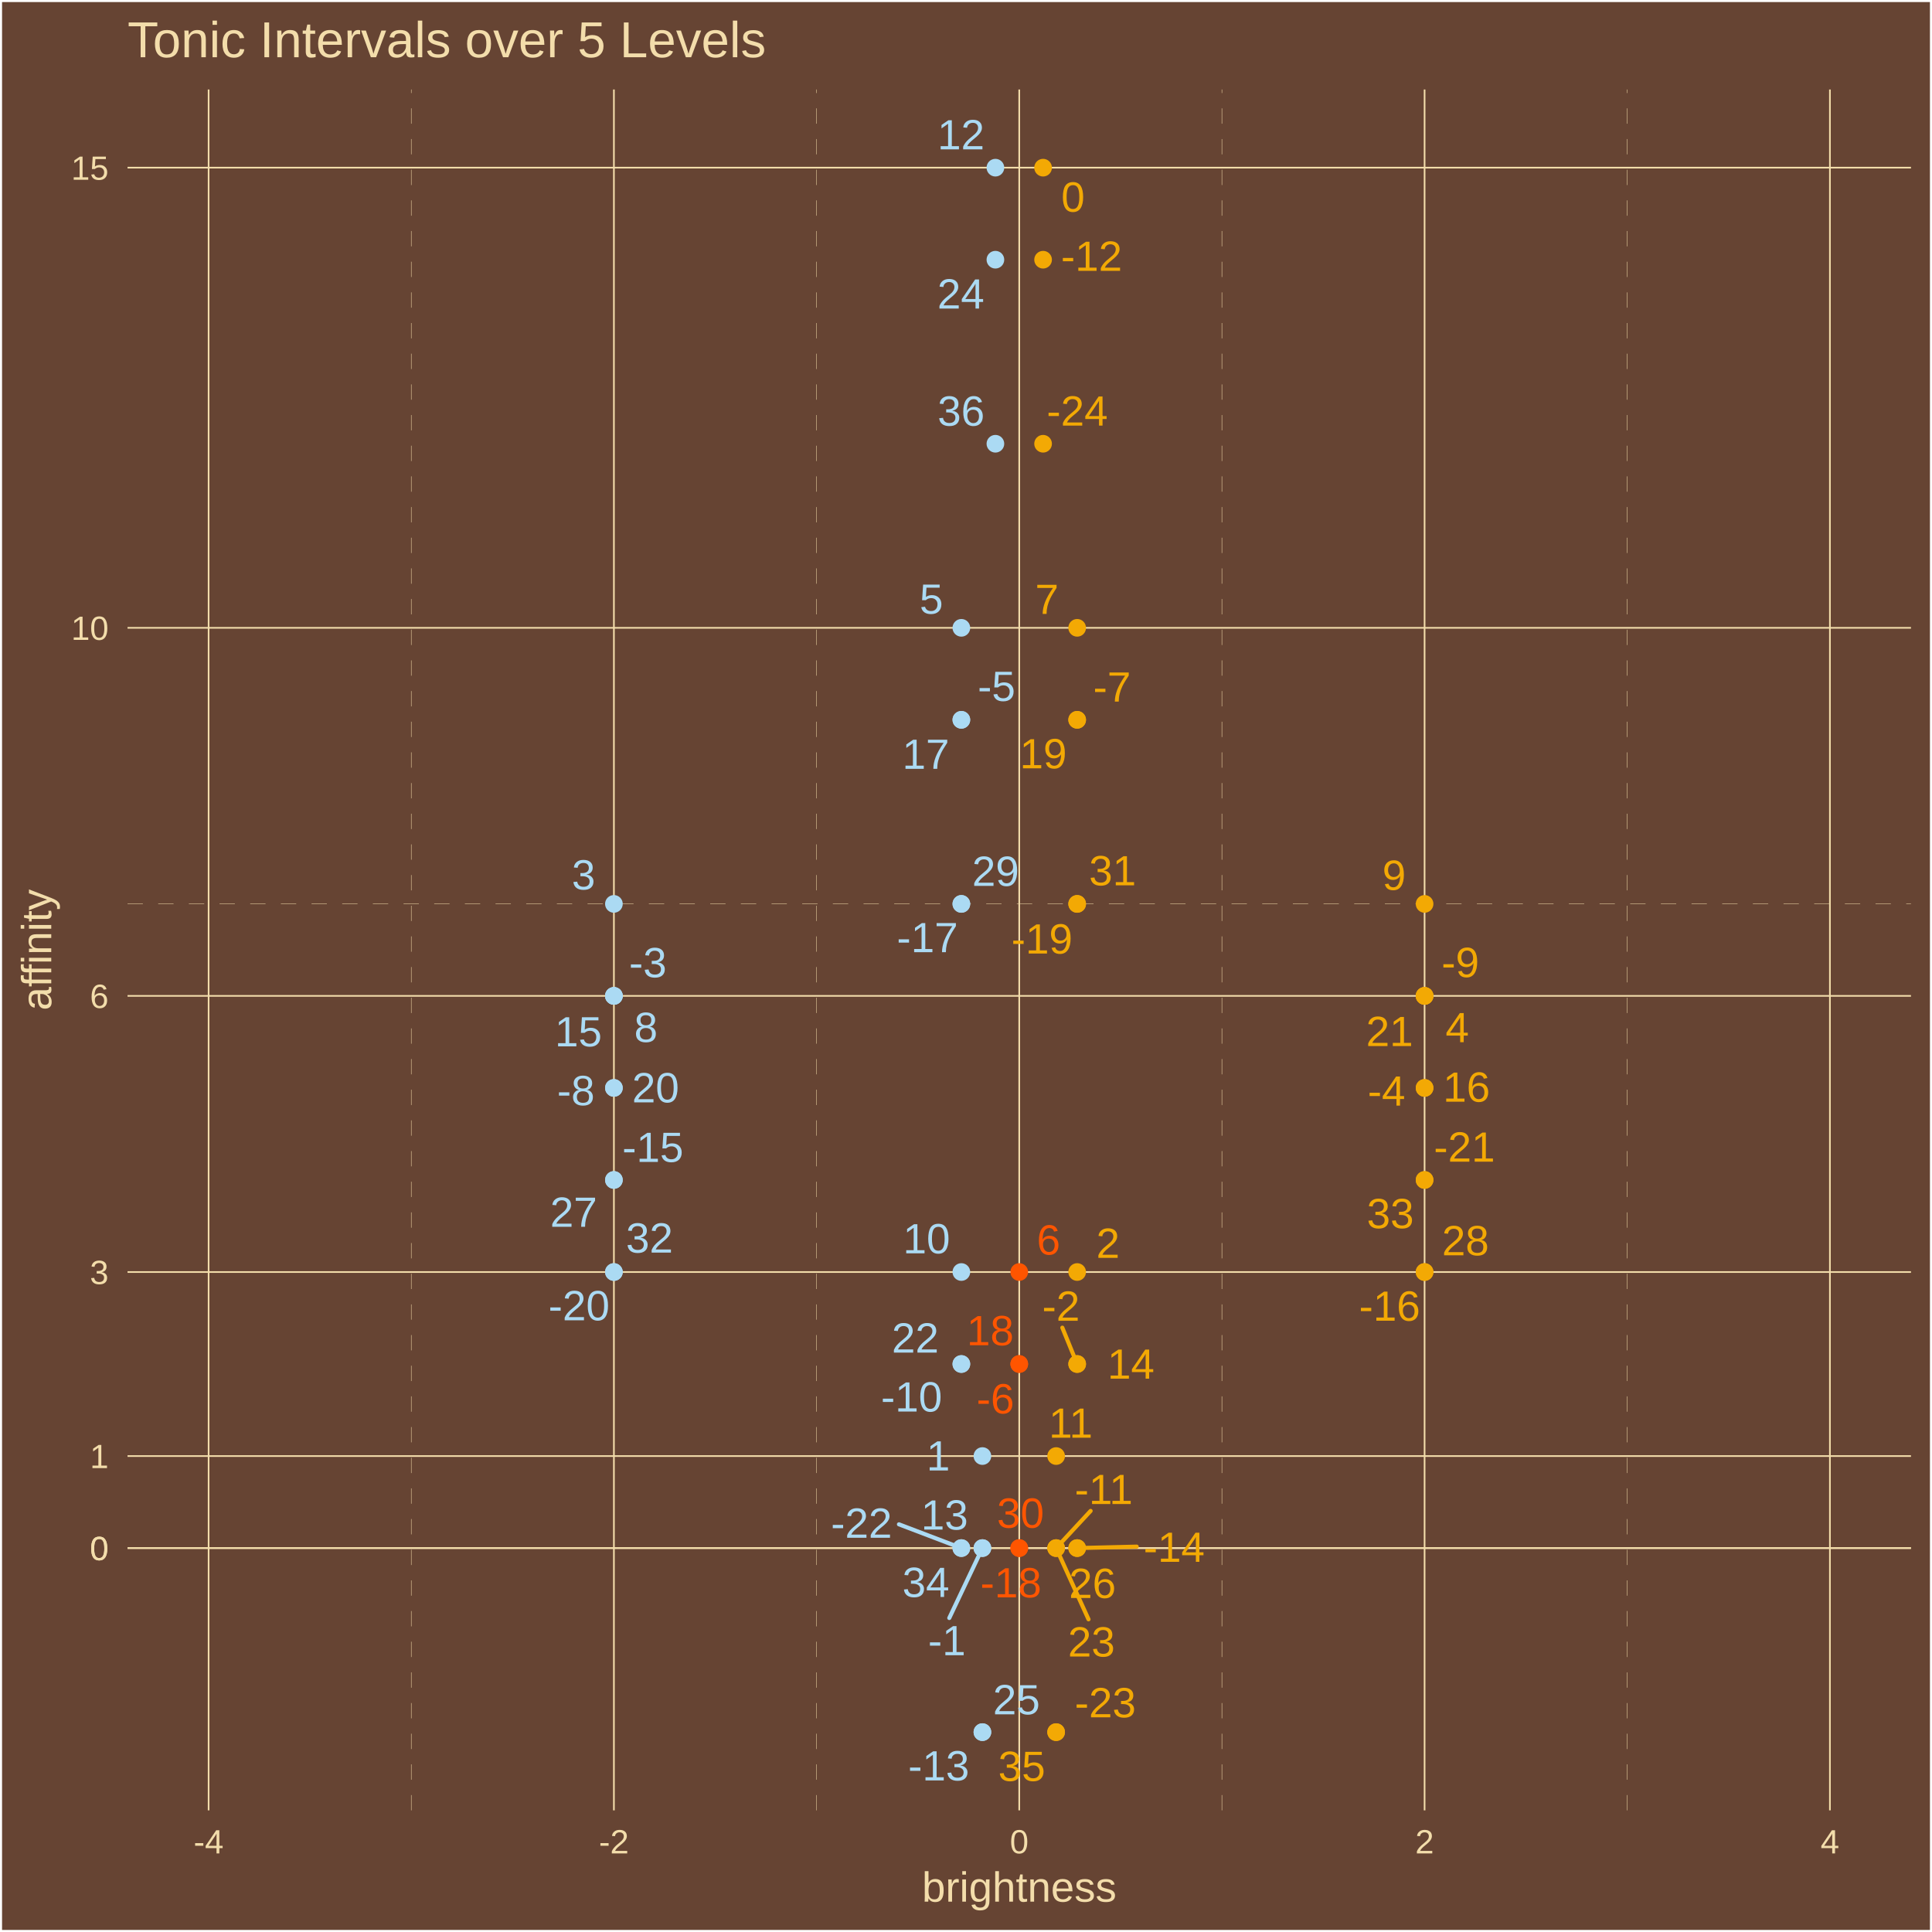
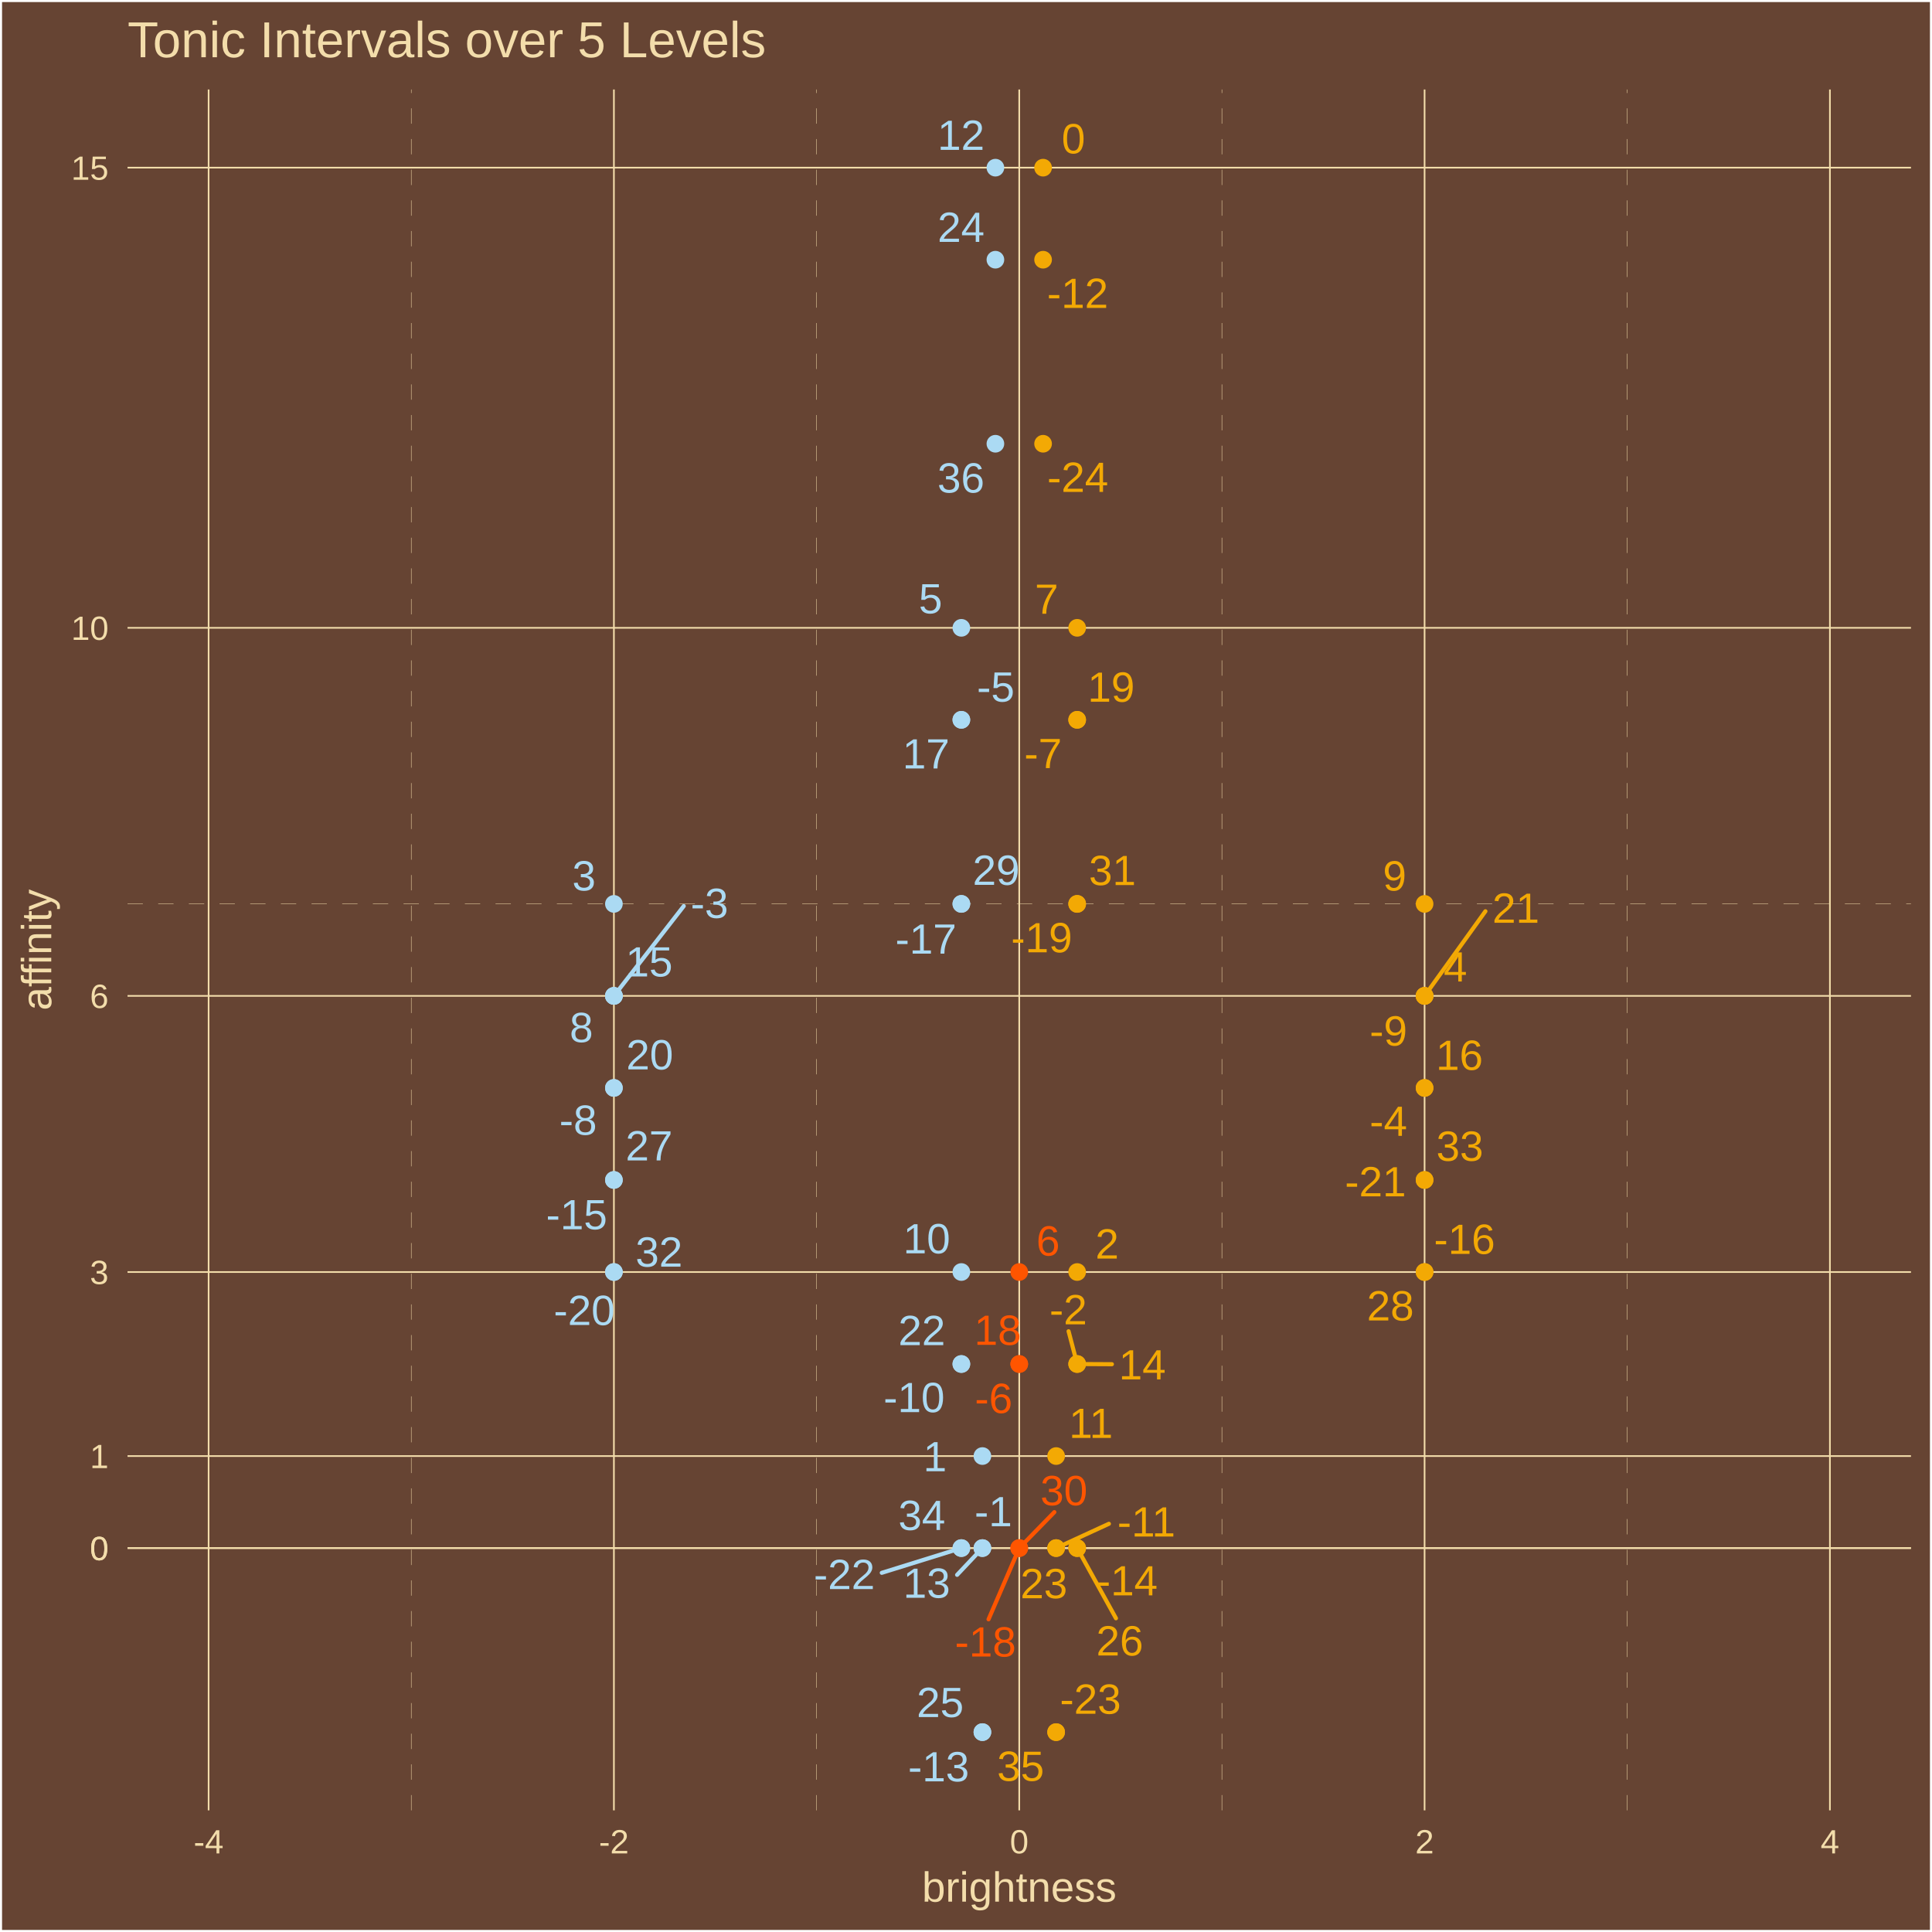
<svg xmlns="http://www.w3.org/2000/svg" class="svglite" width="504.00pt" height="504.00pt" viewBox="0 0 504.00 504.00">
  <defs>
    <style type="text/css">
    .svglite line, .svglite polyline, .svglite polygon, .svglite path, .svglite rect, .svglite circle {
      fill: none;
      stroke: #000000;
      stroke-linecap: round;
      stroke-linejoin: round;
      stroke-miterlimit: 10.00;
    }
    .svglite text {
      white-space: pre;
    }
  </style>
  </defs>
  <rect width="100%" height="100%" style="stroke: none; fill: #664433;" />
  <defs>
    <clipPath id="cpMC4wMHw1MDQuMDB8MC4wMHw1MDQuMDA=">
      <rect x="0.00" y="0.00" width="504.00" height="504.00" />
    </clipPath>
  </defs>
  <g clip-path="url(#cpMC4wMHw1MDQuMDB8MC4wMHw1MDQuMDA=)">
    <rect x="0.00" y="0" width="504.00" height="504.00" style="stroke-width: 1.07; stroke: #FFFFFF; fill: #664433;" />
  </g>
  <defs>
    <clipPath id="cpMzMuMjd8NDk4LjUyfDIzLjM0fDQ3Mi4yNw==">
      <rect x="33.27" y="23.34" width="465.25" height="448.93" />
    </clipPath>
  </defs>
  <g clip-path="url(#cpMzMuMjd8NDk4LjUyfDIzLjM0fDQ3Mi4yNw==)">
    <rect x="33.27" y="23.34" width="465.25" height="448.93" style="stroke-width: 1.07; stroke: none; fill: #664433;" />
    <polyline points="33.27,235.80 498.52,235.80 " style="stroke-width: 0.11; stroke: #F3DDAB; stroke-dasharray: 4.00,4.00; stroke-linecap: butt;" />
    <polyline points="107.29,472.27 107.29,23.34 " style="stroke-width: 0.11; stroke: #F3DDAB; stroke-dasharray: 4.00,4.00; stroke-linecap: butt;" />
    <polyline points="213.02,472.27 213.02,23.34 " style="stroke-width: 0.11; stroke: #F3DDAB; stroke-dasharray: 4.00,4.00; stroke-linecap: butt;" />
    <polyline points="318.76,472.27 318.76,23.34 " style="stroke-width: 0.11; stroke: #F3DDAB; stroke-dasharray: 4.00,4.00; stroke-linecap: butt;" />
    <polyline points="424.50,472.27 424.50,23.34 " style="stroke-width: 0.11; stroke: #F3DDAB; stroke-dasharray: 4.00,4.00; stroke-linecap: butt;" />
    <polyline points="33.27,403.85 498.52,403.85 " style="stroke-width: 0.43; stroke: #F3DDAB; stroke-linecap: butt;" />
    <polyline points="33.27,403.85 498.52,403.85 " style="stroke-width: 0.43; stroke: #F3DDAB; stroke-linecap: butt;" />
    <polyline points="33.27,379.84 498.52,379.84 " style="stroke-width: 0.43; stroke: #F3DDAB; stroke-linecap: butt;" />
    <polyline points="33.27,331.83 498.52,331.83 " style="stroke-width: 0.43; stroke: #F3DDAB; stroke-linecap: butt;" />
    <polyline points="33.27,259.80 498.52,259.80 " style="stroke-width: 0.43; stroke: #F3DDAB; stroke-linecap: butt;" />
    <polyline points="33.27,163.78 498.52,163.78 " style="stroke-width: 0.43; stroke: #F3DDAB; stroke-linecap: butt;" />
    <polyline points="33.27,43.74 498.52,43.74 " style="stroke-width: 0.43; stroke: #F3DDAB; stroke-linecap: butt;" />
    <polyline points="54.42,472.27 54.42,23.34 " style="stroke-width: 0.43; stroke: #F3DDAB; stroke-linecap: butt;" />
    <polyline points="160.15,472.27 160.15,23.34 " style="stroke-width: 0.43; stroke: #F3DDAB; stroke-linecap: butt;" />
    <polyline points="265.89,472.27 265.89,23.34 " style="stroke-width: 0.43; stroke: #F3DDAB; stroke-linecap: butt;" />
    <polyline points="371.63,472.27 371.63,23.34 " style="stroke-width: 0.43; stroke: #F3DDAB; stroke-linecap: butt;" />
    <polyline points="477.37,472.27 477.37,23.34 " style="stroke-width: 0.43; stroke: #F3DDAB; stroke-linecap: butt;" />
    <circle cx="272.11" cy="115.76" r="1.95" style="stroke-width: 0.71; stroke: #F3A904; fill: #F3A904;" />
    <circle cx="275.51" cy="451.86" r="1.95" style="stroke-width: 0.71; stroke: #F3A904; fill: #F3A904;" />
    <circle cx="250.79" cy="403.85" r="1.95" style="stroke-width: 0.71; stroke: #ABDAF3; fill: #ABDAF3;" />
    <circle cx="371.63" cy="307.82" r="1.95" style="stroke-width: 0.71; stroke: #F3A904; fill: #F3A904;" />
    <circle cx="160.15" cy="331.83" r="1.95" style="stroke-width: 0.71; stroke: #ABDAF3; fill: #ABDAF3;" />
    <circle cx="281.00" cy="235.80" r="1.95" style="stroke-width: 0.71; stroke: #F3A904; fill: #F3A904;" />
    <circle cx="265.89" cy="403.85" r="1.95" style="stroke-width: 0.71; stroke: #FF5500; fill: #FF5500;" />
    <circle cx="250.79" cy="235.80" r="1.95" style="stroke-width: 0.71; stroke: #ABDAF3; fill: #ABDAF3;" />
    <circle cx="371.63" cy="331.83" r="1.95" style="stroke-width: 0.71; stroke: #F3A904; fill: #F3A904;" />
    <circle cx="160.15" cy="307.82" r="1.95" style="stroke-width: 0.71; stroke: #ABDAF3; fill: #ABDAF3;" />
    <circle cx="281.00" cy="403.85" r="1.95" style="stroke-width: 0.71; stroke: #F3A904; fill: #F3A904;" />
    <circle cx="256.28" cy="451.86" r="1.95" style="stroke-width: 0.71; stroke: #ABDAF3; fill: #ABDAF3;" />
    <circle cx="272.11" cy="67.75" r="1.95" style="stroke-width: 0.71; stroke: #F3A904; fill: #F3A904;" />
    <circle cx="275.51" cy="403.85" r="1.95" style="stroke-width: 0.71; stroke: #F3A904; fill: #F3A904;" />
    <circle cx="250.79" cy="355.83" r="1.95" style="stroke-width: 0.71; stroke: #ABDAF3; fill: #ABDAF3;" />
    <circle cx="371.63" cy="259.80" r="1.95" style="stroke-width: 0.71; stroke: #F3A904; fill: #F3A904;" />
    <circle cx="160.15" cy="283.81" r="1.95" style="stroke-width: 0.71; stroke: #ABDAF3; fill: #ABDAF3;" />
    <circle cx="281.00" cy="187.78" r="1.95" style="stroke-width: 0.71; stroke: #F3A904; fill: #F3A904;" />
    <circle cx="265.89" cy="355.83" r="1.95" style="stroke-width: 0.71; stroke: #FF5500; fill: #FF5500;" />
    <circle cx="250.79" cy="187.78" r="1.95" style="stroke-width: 0.71; stroke: #ABDAF3; fill: #ABDAF3;" />
    <circle cx="371.63" cy="283.81" r="1.95" style="stroke-width: 0.71; stroke: #F3A904; fill: #F3A904;" />
    <circle cx="160.15" cy="259.80" r="1.95" style="stroke-width: 0.71; stroke: #ABDAF3; fill: #ABDAF3;" />
    <circle cx="281.00" cy="355.83" r="1.95" style="stroke-width: 0.71; stroke: #F3A904; fill: #F3A904;" />
    <circle cx="256.28" cy="403.85" r="1.95" style="stroke-width: 0.71; stroke: #ABDAF3; fill: #ABDAF3;" />
    <circle cx="272.11" cy="43.74" r="1.95" style="stroke-width: 0.71; stroke: #F3A904; fill: #F3A904;" />
    <circle cx="256.28" cy="379.84" r="1.95" style="stroke-width: 0.71; stroke: #ABDAF3; fill: #ABDAF3;" />
    <circle cx="281.00" cy="331.83" r="1.95" style="stroke-width: 0.71; stroke: #F3A904; fill: #F3A904;" />
    <circle cx="160.15" cy="235.80" r="1.95" style="stroke-width: 0.71; stroke: #ABDAF3; fill: #ABDAF3;" />
    <circle cx="371.63" cy="259.80" r="1.95" style="stroke-width: 0.71; stroke: #F3A904; fill: #F3A904;" />
    <circle cx="250.79" cy="163.78" r="1.95" style="stroke-width: 0.71; stroke: #ABDAF3; fill: #ABDAF3;" />
    <circle cx="265.89" cy="331.83" r="1.95" style="stroke-width: 0.71; stroke: #FF5500; fill: #FF5500;" />
    <circle cx="281.00" cy="163.78" r="1.95" style="stroke-width: 0.71; stroke: #F3A904; fill: #F3A904;" />
    <circle cx="160.15" cy="259.80" r="1.95" style="stroke-width: 0.71; stroke: #ABDAF3; fill: #ABDAF3;" />
    <circle cx="371.63" cy="235.80" r="1.95" style="stroke-width: 0.71; stroke: #F3A904; fill: #F3A904;" />
    <circle cx="250.79" cy="331.83" r="1.95" style="stroke-width: 0.71; stroke: #ABDAF3; fill: #ABDAF3;" />
    <circle cx="275.51" cy="379.84" r="1.95" style="stroke-width: 0.71; stroke: #F3A904; fill: #F3A904;" />
    <circle cx="259.67" cy="43.74" r="1.95" style="stroke-width: 0.71; stroke: #ABDAF3; fill: #ABDAF3;" />
    <circle cx="256.28" cy="403.85" r="1.95" style="stroke-width: 0.71; stroke: #ABDAF3; fill: #ABDAF3;" />
    <circle cx="281.00" cy="355.83" r="1.95" style="stroke-width: 0.71; stroke: #F3A904; fill: #F3A904;" />
    <circle cx="160.15" cy="259.80" r="1.95" style="stroke-width: 0.71; stroke: #ABDAF3; fill: #ABDAF3;" />
    <circle cx="371.63" cy="283.81" r="1.95" style="stroke-width: 0.71; stroke: #F3A904; fill: #F3A904;" />
    <circle cx="250.79" cy="187.78" r="1.95" style="stroke-width: 0.71; stroke: #ABDAF3; fill: #ABDAF3;" />
    <circle cx="265.89" cy="355.83" r="1.95" style="stroke-width: 0.71; stroke: #FF5500; fill: #FF5500;" />
    <circle cx="281.00" cy="187.78" r="1.95" style="stroke-width: 0.71; stroke: #F3A904; fill: #F3A904;" />
    <circle cx="160.15" cy="283.81" r="1.95" style="stroke-width: 0.71; stroke: #ABDAF3; fill: #ABDAF3;" />
    <circle cx="371.63" cy="259.80" r="1.95" style="stroke-width: 0.71; stroke: #F3A904; fill: #F3A904;" />
    <circle cx="250.79" cy="355.83" r="1.95" style="stroke-width: 0.71; stroke: #ABDAF3; fill: #ABDAF3;" />
    <circle cx="275.51" cy="403.85" r="1.95" style="stroke-width: 0.71; stroke: #F3A904; fill: #F3A904;" />
    <circle cx="259.67" cy="67.75" r="1.95" style="stroke-width: 0.71; stroke: #ABDAF3; fill: #ABDAF3;" />
    <circle cx="256.28" cy="451.86" r="1.95" style="stroke-width: 0.71; stroke: #ABDAF3; fill: #ABDAF3;" />
    <circle cx="281.00" cy="403.85" r="1.95" style="stroke-width: 0.71; stroke: #F3A904; fill: #F3A904;" />
    <circle cx="160.15" cy="307.82" r="1.95" style="stroke-width: 0.71; stroke: #ABDAF3; fill: #ABDAF3;" />
    <circle cx="371.63" cy="331.83" r="1.95" style="stroke-width: 0.71; stroke: #F3A904; fill: #F3A904;" />
    <circle cx="250.79" cy="235.80" r="1.95" style="stroke-width: 0.71; stroke: #ABDAF3; fill: #ABDAF3;" />
    <circle cx="265.89" cy="403.85" r="1.95" style="stroke-width: 0.71; stroke: #FF5500; fill: #FF5500;" />
    <circle cx="281.00" cy="235.80" r="1.95" style="stroke-width: 0.71; stroke: #F3A904; fill: #F3A904;" />
    <circle cx="160.15" cy="331.83" r="1.95" style="stroke-width: 0.71; stroke: #ABDAF3; fill: #ABDAF3;" />
    <circle cx="371.63" cy="307.82" r="1.95" style="stroke-width: 0.71; stroke: #F3A904; fill: #F3A904;" />
    <circle cx="250.79" cy="403.85" r="1.95" style="stroke-width: 0.71; stroke: #ABDAF3; fill: #ABDAF3;" />
    <circle cx="275.51" cy="451.86" r="1.95" style="stroke-width: 0.71; stroke: #F3A904; fill: #F3A904;" />
    <circle cx="259.67" cy="115.76" r="1.95" style="stroke-width: 0.71; stroke: #ABDAF3; fill: #ABDAF3;" />
-     <line x1="234.51" y1="397.65" x2="249.73" y2="403.44" style="stroke-width: 1.07; stroke: #ABDAF3;" />
-     <line x1="296.53" y1="403.47" x2="282.14" y2="403.82" style="stroke-width: 1.07; stroke: #F3A904;" />
-     <line x1="284.51" y1="394.15" x2="276.27" y2="403.03" style="stroke-width: 1.07; stroke: #F3A904;" />
-     <line x1="277.13" y1="346.35" x2="280.58" y2="354.81" style="stroke-width: 1.07; stroke: #F3A904;" />
-     <line x1="247.64" y1="422.09" x2="255.81" y2="404.85" style="stroke-width: 1.07; stroke: #ABDAF3;" />
-     <line x1="283.96" y1="422.43" x2="275.97" y2="404.85" style="stroke-width: 1.07; stroke: #F3A904;" />
-     <text x="281.03" y="111.03" text-anchor="middle" style="font-size: 11.04px;fill: #F3A904; font-family: &quot;Arial&quot;;" textLength="15.94px" lengthAdjust="spacingAndGlyphs">-24</text>
-     <text x="288.35" y="448.00" text-anchor="middle" style="font-size: 11.04px;fill: #F3A904; font-family: &quot;Arial&quot;;" textLength="15.94px" lengthAdjust="spacingAndGlyphs">-23</text>
-     <text x="224.74" y="401.16" text-anchor="middle" style="font-size: 11.04px;fill: #ABDAF3; font-family: &quot;Arial&quot;;" textLength="15.94px" lengthAdjust="spacingAndGlyphs">-22</text>
-     <text x="382.02" y="303.04" text-anchor="middle" style="font-size: 11.04px;fill: #F3A904; font-family: &quot;Arial&quot;;" textLength="15.94px" lengthAdjust="spacingAndGlyphs">-21</text>
-     <text x="151.05" y="344.42" text-anchor="middle" style="font-size: 11.04px;fill: #ABDAF3; font-family: &quot;Arial&quot;;" textLength="15.94px" lengthAdjust="spacingAndGlyphs">-20</text>
-     <text x="271.82" y="248.75" text-anchor="middle" style="font-size: 11.04px;fill: #F3A904; font-family: &quot;Arial&quot;;" textLength="15.94px" lengthAdjust="spacingAndGlyphs">-19</text>
-     <text x="263.72" y="416.70" text-anchor="middle" style="font-size: 11.04px;fill: #FF5500; font-family: &quot;Arial&quot;;" textLength="15.94px" lengthAdjust="spacingAndGlyphs">-18</text>
-     <text x="241.93" y="248.40" text-anchor="middle" style="font-size: 11.04px;fill: #ABDAF3; font-family: &quot;Arial&quot;;" textLength="15.94px" lengthAdjust="spacingAndGlyphs">-17</text>
-     <text x="362.51" y="344.53" text-anchor="middle" style="font-size: 11.04px;fill: #F3A904; font-family: &quot;Arial&quot;;" textLength="15.94px" lengthAdjust="spacingAndGlyphs">-16</text>
-     <text x="170.31" y="303.11" text-anchor="middle" style="font-size: 11.04px;fill: #ABDAF3; font-family: &quot;Arial&quot;;" textLength="15.94px" lengthAdjust="spacingAndGlyphs">-15</text>
-     <text x="306.30" y="407.43" text-anchor="middle" style="font-size: 11.04px;fill: #F3A904; font-family: &quot;Arial&quot;;" textLength="15.94px" lengthAdjust="spacingAndGlyphs">-14</text>
-     <text x="244.89" y="464.45" text-anchor="middle" style="font-size: 11.04px;fill: #ABDAF3; font-family: &quot;Arial&quot;;" textLength="15.94px" lengthAdjust="spacingAndGlyphs">-13</text>
-     <text x="284.76" y="70.65" text-anchor="middle" style="font-size: 11.04px;fill: #F3A904; font-family: &quot;Arial&quot;;" textLength="15.94px" lengthAdjust="spacingAndGlyphs">-12</text>
-     <text x="287.93" y="392.35" text-anchor="middle" style="font-size: 11.04px;fill: #F3A904; font-family: &quot;Arial&quot;;" textLength="15.94px" lengthAdjust="spacingAndGlyphs">-11</text>
-     <text x="237.80" y="368.23" text-anchor="middle" style="font-size: 11.04px;fill: #ABDAF3; font-family: &quot;Arial&quot;;" textLength="15.94px" lengthAdjust="spacingAndGlyphs">-10</text>
-     <text x="380.96" y="254.89" text-anchor="middle" style="font-size: 11.04px;fill: #F3A904; font-family: &quot;Arial&quot;;" textLength="9.81px" lengthAdjust="spacingAndGlyphs">-9</text>
-     <text x="150.24" y="288.32" text-anchor="middle" style="font-size: 11.04px;fill: #ABDAF3; font-family: &quot;Arial&quot;;" textLength="9.81px" lengthAdjust="spacingAndGlyphs">-8</text>
-     <text x="290.09" y="183.03" text-anchor="middle" style="font-size: 11.04px;fill: #F3A904; font-family: &quot;Arial&quot;;" textLength="9.81px" lengthAdjust="spacingAndGlyphs">-7</text>
-     <text x="259.67" y="368.72" text-anchor="middle" style="font-size: 11.04px;fill: #FF5500; font-family: &quot;Arial&quot;;" textLength="9.81px" lengthAdjust="spacingAndGlyphs">-6</text>
-     <text x="259.96" y="182.85" text-anchor="middle" style="font-size: 11.04px;fill: #ABDAF3; font-family: &quot;Arial&quot;;" textLength="9.81px" lengthAdjust="spacingAndGlyphs">-5</text>
-     <text x="361.70" y="288.42" text-anchor="middle" style="font-size: 11.04px;fill: #F3A904; font-family: &quot;Arial&quot;;" textLength="9.81px" lengthAdjust="spacingAndGlyphs">-4</text>
-     <text x="169.00" y="254.94" text-anchor="middle" style="font-size: 11.04px;fill: #ABDAF3; font-family: &quot;Arial&quot;;" textLength="9.81px" lengthAdjust="spacingAndGlyphs">-3</text>
-     <text x="276.78" y="344.55" text-anchor="middle" style="font-size: 11.04px;fill: #F3A904; font-family: &quot;Arial&quot;;" textLength="9.81px" lengthAdjust="spacingAndGlyphs">-2</text>
-     <text x="247.01" y="431.80" text-anchor="middle" style="font-size: 11.04px;fill: #ABDAF3; font-family: &quot;Arial&quot;;" textLength="9.81px" lengthAdjust="spacingAndGlyphs">-1</text>
-     <text x="279.91" y="55.22" text-anchor="middle" style="font-size: 11.04px;fill: #F3A904; font-family: &quot;Arial&quot;;" textLength="6.13px" lengthAdjust="spacingAndGlyphs">0</text>
-     <text x="244.75" y="383.60" text-anchor="middle" style="font-size: 11.04px;fill: #ABDAF3; font-family: &quot;Arial&quot;;" textLength="6.13px" lengthAdjust="spacingAndGlyphs">1</text>
-     <text x="289.04" y="328.14" text-anchor="middle" style="font-size: 11.04px;fill: #F3A904; font-family: &quot;Arial&quot;;" textLength="6.13px" lengthAdjust="spacingAndGlyphs">2</text>
-     <text x="152.23" y="232.04" text-anchor="middle" style="font-size: 11.04px;fill: #ABDAF3; font-family: &quot;Arial&quot;;" textLength="6.13px" lengthAdjust="spacingAndGlyphs">3</text>
-     <text x="380.16" y="271.88" text-anchor="middle" style="font-size: 11.04px;fill: #F3A904; font-family: &quot;Arial&quot;;" textLength="6.13px" lengthAdjust="spacingAndGlyphs">4</text>
-     <text x="242.96" y="160.09" text-anchor="middle" style="font-size: 11.04px;fill: #ABDAF3; font-family: &quot;Arial&quot;;" textLength="6.13px" lengthAdjust="spacingAndGlyphs">5</text>
-     <text x="273.53" y="327.28" text-anchor="middle" style="font-size: 11.04px;fill: #FF5500; font-family: &quot;Arial&quot;;" textLength="6.13px" lengthAdjust="spacingAndGlyphs">6</text>
-     <text x="273.10" y="160.16" text-anchor="middle" style="font-size: 11.04px;fill: #F3A904; font-family: &quot;Arial&quot;;" textLength="6.13px" lengthAdjust="spacingAndGlyphs">7</text>
-     <text x="168.50" y="271.82" text-anchor="middle" style="font-size: 11.04px;fill: #ABDAF3; font-family: &quot;Arial&quot;;" textLength="6.13px" lengthAdjust="spacingAndGlyphs">8</text>
-     <text x="363.67" y="232.14" text-anchor="middle" style="font-size: 11.04px;fill: #F3A904; font-family: &quot;Arial&quot;;" textLength="6.13px" lengthAdjust="spacingAndGlyphs">9</text>
-     <text x="241.71" y="326.96" text-anchor="middle" style="font-size: 11.04px;fill: #ABDAF3; font-family: &quot;Arial&quot;;" textLength="12.27px" lengthAdjust="spacingAndGlyphs">10</text>
-     <text x="279.32" y="375.06" text-anchor="middle" style="font-size: 11.04px;fill: #F3A904; font-family: &quot;Arial&quot;;" textLength="12.27px" lengthAdjust="spacingAndGlyphs">11</text>
-     <text x="250.69" y="38.96" text-anchor="middle" style="font-size: 11.04px;fill: #ABDAF3; font-family: &quot;Arial&quot;;" textLength="12.27px" lengthAdjust="spacingAndGlyphs">12</text>
-     <text x="246.41" y="399.02" text-anchor="middle" style="font-size: 11.04px;fill: #ABDAF3; font-family: &quot;Arial&quot;;" textLength="12.27px" lengthAdjust="spacingAndGlyphs">13</text>
-     <text x="295.03" y="359.66" text-anchor="middle" style="font-size: 11.04px;fill: #F3A904; font-family: &quot;Arial&quot;;" textLength="12.27px" lengthAdjust="spacingAndGlyphs">14</text>
-     <text x="150.88" y="272.96" text-anchor="middle" style="font-size: 11.04px;fill: #ABDAF3; font-family: &quot;Arial&quot;;" textLength="12.27px" lengthAdjust="spacingAndGlyphs">15</text>
-     <text x="382.57" y="287.41" text-anchor="middle" style="font-size: 11.04px;fill: #F3A904; font-family: &quot;Arial&quot;;" textLength="12.27px" lengthAdjust="spacingAndGlyphs">16</text>
-     <text x="241.51" y="200.56" text-anchor="middle" style="font-size: 11.04px;fill: #ABDAF3; font-family: &quot;Arial&quot;;" textLength="12.27px" lengthAdjust="spacingAndGlyphs">17</text>
-     <text x="258.33" y="350.94" text-anchor="middle" style="font-size: 11.04px;fill: #FF5500; font-family: &quot;Arial&quot;;" textLength="12.27px" lengthAdjust="spacingAndGlyphs">18</text>
-     <text x="272.16" y="200.43" text-anchor="middle" style="font-size: 11.04px;fill: #F3A904; font-family: &quot;Arial&quot;;" textLength="12.27px" lengthAdjust="spacingAndGlyphs">19</text>
-     <text x="171.02" y="287.57" text-anchor="middle" style="font-size: 11.04px;fill: #ABDAF3; font-family: &quot;Arial&quot;;" textLength="12.27px" lengthAdjust="spacingAndGlyphs">20</text>
-     <text x="362.50" y="272.88" text-anchor="middle" style="font-size: 11.04px;fill: #F3A904; font-family: &quot;Arial&quot;;" textLength="12.27px" lengthAdjust="spacingAndGlyphs">21</text>
-     <text x="238.77" y="352.85" text-anchor="middle" style="font-size: 11.04px;fill: #ABDAF3; font-family: &quot;Arial&quot;;" textLength="12.27px" lengthAdjust="spacingAndGlyphs">22</text>
-     <text x="284.72" y="432.14" text-anchor="middle" style="font-size: 11.04px;fill: #F3A904; font-family: &quot;Arial&quot;;" textLength="12.27px" lengthAdjust="spacingAndGlyphs">23</text>
-     <text x="250.65" y="80.49" text-anchor="middle" style="font-size: 11.04px;fill: #ABDAF3; font-family: &quot;Arial&quot;;" textLength="12.27px" lengthAdjust="spacingAndGlyphs">24</text>
-     <text x="265.16" y="447.21" text-anchor="middle" style="font-size: 11.04px;fill: #ABDAF3; font-family: &quot;Arial&quot;;" textLength="12.27px" lengthAdjust="spacingAndGlyphs">25</text>
-     <text x="284.98" y="416.87" text-anchor="middle" style="font-size: 11.04px;fill: #F3A904; font-family: &quot;Arial&quot;;" textLength="12.27px" lengthAdjust="spacingAndGlyphs">26</text>
-     <text x="149.64" y="320.04" text-anchor="middle" style="font-size: 11.04px;fill: #ABDAF3; font-family: &quot;Arial&quot;;" textLength="12.27px" lengthAdjust="spacingAndGlyphs">27</text>
-     <text x="382.30" y="327.47" text-anchor="middle" style="font-size: 11.04px;fill: #F3A904; font-family: &quot;Arial&quot;;" textLength="12.27px" lengthAdjust="spacingAndGlyphs">28</text>
-     <text x="259.72" y="231.10" text-anchor="middle" style="font-size: 11.04px;fill: #ABDAF3; font-family: &quot;Arial&quot;;" textLength="12.27px" lengthAdjust="spacingAndGlyphs">29</text>
-     <text x="266.21" y="398.54" text-anchor="middle" style="font-size: 11.04px;fill: #FF5500; font-family: &quot;Arial&quot;;" textLength="12.27px" lengthAdjust="spacingAndGlyphs">30</text>
-     <text x="290.23" y="230.95" text-anchor="middle" style="font-size: 11.04px;fill: #F3A904; font-family: &quot;Arial&quot;;" textLength="12.27px" lengthAdjust="spacingAndGlyphs">31</text>
-     <text x="169.43" y="326.77" text-anchor="middle" style="font-size: 11.04px;fill: #ABDAF3; font-family: &quot;Arial&quot;;" textLength="12.27px" lengthAdjust="spacingAndGlyphs">32</text>
-     <text x="362.70" y="320.40" text-anchor="middle" style="font-size: 11.04px;fill: #F3A904; font-family: &quot;Arial&quot;;" textLength="12.27px" lengthAdjust="spacingAndGlyphs">33</text>
-     <text x="241.53" y="416.60" text-anchor="middle" style="font-size: 11.04px;fill: #ABDAF3; font-family: &quot;Arial&quot;;" textLength="12.27px" lengthAdjust="spacingAndGlyphs">34</text>
-     <text x="266.54" y="464.59" text-anchor="middle" style="font-size: 11.04px;fill: #F3A904; font-family: &quot;Arial&quot;;" textLength="12.27px" lengthAdjust="spacingAndGlyphs">35</text>
-     <text x="250.72" y="111.05" text-anchor="middle" style="font-size: 11.04px;fill: #ABDAF3; font-family: &quot;Arial&quot;;" textLength="12.27px" lengthAdjust="spacingAndGlyphs">36</text>
+     <line x1="230.03" y1="410.30" x2="249.70" y2="404.18" style="stroke-width: 1.07; stroke: #ABDAF3;" />
+     <line x1="257.88" y1="422.43" x2="265.46" y2="404.86" style="stroke-width: 1.07; stroke: #FF5500;" />
+     <line x1="289.28" y1="397.51" x2="276.54" y2="403.37" style="stroke-width: 1.07; stroke: #F3A904;" />
+     <line x1="178.37" y1="236.37" x2="160.84" y2="258.92" style="stroke-width: 1.07; stroke: #ABDAF3;" />
+     <line x1="278.76" y1="347.28" x2="280.72" y2="354.76" style="stroke-width: 1.07; stroke: #F3A904;" />
+     <line x1="249.68" y1="410.83" x2="255.51" y2="404.66" style="stroke-width: 1.07; stroke: #ABDAF3;" />
+     <line x1="290.06" y1="355.88" x2="282.14" y2="355.84" style="stroke-width: 1.07; stroke: #F3A904;" />
+     <line x1="387.50" y1="237.72" x2="372.28" y2="258.90" style="stroke-width: 1.07; stroke: #F3A904;" />
+     <line x1="291.12" y1="422.16" x2="281.54" y2="404.82" style="stroke-width: 1.07; stroke: #F3A904;" />
+     <line x1="275.05" y1="394.47" x2="266.68" y2="403.04" style="stroke-width: 1.07; stroke: #FF5500;" />
+     <text x="281.16" y="128.32" text-anchor="middle" style="font-size: 11.04px;fill: #F3A904; font-family: &quot;Arial&quot;;" textLength="15.94px" lengthAdjust="spacingAndGlyphs">-24</text>
+     <text x="284.47" y="447.07" text-anchor="middle" style="font-size: 11.04px;fill: #F3A904; font-family: &quot;Arial&quot;;" textLength="15.94px" lengthAdjust="spacingAndGlyphs">-23</text>
+     <text x="220.26" y="414.55" text-anchor="middle" style="font-size: 11.04px;fill: #ABDAF3; font-family: &quot;Arial&quot;;" textLength="15.94px" lengthAdjust="spacingAndGlyphs">-22</text>
+     <text x="358.82" y="312.09" text-anchor="middle" style="font-size: 11.04px;fill: #F3A904; font-family: &quot;Arial&quot;;" textLength="15.94px" lengthAdjust="spacingAndGlyphs">-21</text>
+     <text x="152.42" y="345.66" text-anchor="middle" style="font-size: 11.04px;fill: #ABDAF3; font-family: &quot;Arial&quot;;" textLength="15.94px" lengthAdjust="spacingAndGlyphs">-20</text>
+     <text x="271.74" y="248.42" text-anchor="middle" style="font-size: 11.04px;fill: #F3A904; font-family: &quot;Arial&quot;;" textLength="15.94px" lengthAdjust="spacingAndGlyphs">-19</text>
+     <text x="257.08" y="432.14" text-anchor="middle" style="font-size: 11.04px;fill: #FF5500; font-family: &quot;Arial&quot;;" textLength="15.94px" lengthAdjust="spacingAndGlyphs">-18</text>
+     <text x="241.54" y="248.77" text-anchor="middle" style="font-size: 11.04px;fill: #ABDAF3; font-family: &quot;Arial&quot;;" textLength="15.94px" lengthAdjust="spacingAndGlyphs">-17</text>
+     <text x="382.05" y="327.10" text-anchor="middle" style="font-size: 11.04px;fill: #F3A904; font-family: &quot;Arial&quot;;" textLength="15.94px" lengthAdjust="spacingAndGlyphs">-16</text>
+     <text x="150.43" y="320.68" text-anchor="middle" style="font-size: 11.04px;fill: #ABDAF3; font-family: &quot;Arial&quot;;" textLength="15.94px" lengthAdjust="spacingAndGlyphs">-15</text>
+     <text x="294.03" y="416.18" text-anchor="middle" style="font-size: 11.04px;fill: #F3A904; font-family: &quot;Arial&quot;;" textLength="15.94px" lengthAdjust="spacingAndGlyphs">-14</text>
+     <text x="244.86" y="464.70" text-anchor="middle" style="font-size: 11.04px;fill: #ABDAF3; font-family: &quot;Arial&quot;;" textLength="15.94px" lengthAdjust="spacingAndGlyphs">-13</text>
+     <text x="281.13" y="80.33" text-anchor="middle" style="font-size: 11.04px;fill: #F3A904; font-family: &quot;Arial&quot;;" textLength="15.94px" lengthAdjust="spacingAndGlyphs">-12</text>
+     <text x="299.05" y="400.83" text-anchor="middle" style="font-size: 11.04px;fill: #F3A904; font-family: &quot;Arial&quot;;" textLength="15.94px" lengthAdjust="spacingAndGlyphs">-11</text>
+     <text x="238.46" y="368.38" text-anchor="middle" style="font-size: 11.04px;fill: #ABDAF3; font-family: &quot;Arial&quot;;" textLength="15.94px" lengthAdjust="spacingAndGlyphs">-10</text>
+     <text x="362.20" y="272.76" text-anchor="middle" style="font-size: 11.04px;fill: #F3A904; font-family: &quot;Arial&quot;;" textLength="9.81px" lengthAdjust="spacingAndGlyphs">-9</text>
+     <text x="150.82" y="296.03" text-anchor="middle" style="font-size: 11.04px;fill: #ABDAF3; font-family: &quot;Arial&quot;;" textLength="9.81px" lengthAdjust="spacingAndGlyphs">-8</text>
+     <text x="272.10" y="200.38" text-anchor="middle" style="font-size: 11.04px;fill: #F3A904; font-family: &quot;Arial&quot;;" textLength="9.81px" lengthAdjust="spacingAndGlyphs">-7</text>
+     <text x="259.21" y="368.62" text-anchor="middle" style="font-size: 11.04px;fill: #FF5500; font-family: &quot;Arial&quot;;" textLength="9.81px" lengthAdjust="spacingAndGlyphs">-6</text>
+     <text x="259.75" y="183.02" text-anchor="middle" style="font-size: 11.04px;fill: #ABDAF3; font-family: &quot;Arial&quot;;" textLength="9.81px" lengthAdjust="spacingAndGlyphs">-5</text>
+     <text x="362.20" y="296.31" text-anchor="middle" style="font-size: 11.04px;fill: #F3A904; font-family: &quot;Arial&quot;;" textLength="9.81px" lengthAdjust="spacingAndGlyphs">-4</text>
+     <text x="185.08" y="239.47" text-anchor="middle" style="font-size: 11.04px;fill: #ABDAF3; font-family: &quot;Arial&quot;;" textLength="9.81px" lengthAdjust="spacingAndGlyphs">-3</text>
+     <text x="278.68" y="345.48" text-anchor="middle" style="font-size: 11.04px;fill: #F3A904; font-family: &quot;Arial&quot;;" textLength="9.81px" lengthAdjust="spacingAndGlyphs">-2</text>
+     <text x="259.13" y="398.15" text-anchor="middle" style="font-size: 11.04px;fill: #ABDAF3; font-family: &quot;Arial&quot;;" textLength="9.81px" lengthAdjust="spacingAndGlyphs">-1</text>
+     <text x="280.02" y="40.01" text-anchor="middle" style="font-size: 11.04px;fill: #F3A904; font-family: &quot;Arial&quot;;" textLength="6.13px" lengthAdjust="spacingAndGlyphs">0</text>
+     <text x="243.91" y="383.81" text-anchor="middle" style="font-size: 11.04px;fill: #ABDAF3; font-family: &quot;Arial&quot;;" textLength="6.13px" lengthAdjust="spacingAndGlyphs">1</text>
+     <text x="288.81" y="328.32" text-anchor="middle" style="font-size: 11.04px;fill: #F3A904; font-family: &quot;Arial&quot;;" textLength="6.13px" lengthAdjust="spacingAndGlyphs">2</text>
+     <text x="152.34" y="232.30" text-anchor="middle" style="font-size: 11.04px;fill: #ABDAF3; font-family: &quot;Arial&quot;;" textLength="6.13px" lengthAdjust="spacingAndGlyphs">3</text>
+     <text x="379.66" y="256.05" text-anchor="middle" style="font-size: 11.04px;fill: #F3A904; font-family: &quot;Arial&quot;;" textLength="6.13px" lengthAdjust="spacingAndGlyphs">4</text>
+     <text x="242.75" y="160.00" text-anchor="middle" style="font-size: 11.04px;fill: #ABDAF3; font-family: &quot;Arial&quot;;" textLength="6.13px" lengthAdjust="spacingAndGlyphs">5</text>
+     <text x="273.41" y="327.54" text-anchor="middle" style="font-size: 11.04px;fill: #FF5500; font-family: &quot;Arial&quot;;" textLength="6.13px" lengthAdjust="spacingAndGlyphs">6</text>
+     <text x="273.02" y="160.11" text-anchor="middle" style="font-size: 11.04px;fill: #F3A904; font-family: &quot;Arial&quot;;" textLength="6.13px" lengthAdjust="spacingAndGlyphs">7</text>
+     <text x="151.66" y="271.86" text-anchor="middle" style="font-size: 11.04px;fill: #ABDAF3; font-family: &quot;Arial&quot;;" textLength="6.13px" lengthAdjust="spacingAndGlyphs">8</text>
+     <text x="363.82" y="232.31" text-anchor="middle" style="font-size: 11.04px;fill: #F3A904; font-family: &quot;Arial&quot;;" textLength="6.13px" lengthAdjust="spacingAndGlyphs">9</text>
+     <text x="241.75" y="326.95" text-anchor="middle" style="font-size: 11.04px;fill: #ABDAF3; font-family: &quot;Arial&quot;;" textLength="12.27px" lengthAdjust="spacingAndGlyphs">10</text>
+     <text x="284.59" y="375.11" text-anchor="middle" style="font-size: 11.04px;fill: #F3A904; font-family: &quot;Arial&quot;;" textLength="12.27px" lengthAdjust="spacingAndGlyphs">11</text>
+     <text x="250.70" y="39.09" text-anchor="middle" style="font-size: 11.04px;fill: #ABDAF3; font-family: &quot;Arial&quot;;" textLength="12.27px" lengthAdjust="spacingAndGlyphs">12</text>
+     <text x="241.75" y="416.81" text-anchor="middle" style="font-size: 11.04px;fill: #ABDAF3; font-family: &quot;Arial&quot;;" textLength="12.27px" lengthAdjust="spacingAndGlyphs">13</text>
+     <text x="298.00" y="359.84" text-anchor="middle" style="font-size: 11.04px;fill: #F3A904; font-family: &quot;Arial&quot;;" textLength="12.27px" lengthAdjust="spacingAndGlyphs">14</text>
+     <text x="169.33" y="254.73" text-anchor="middle" style="font-size: 11.04px;fill: #ABDAF3; font-family: &quot;Arial&quot;;" textLength="12.27px" lengthAdjust="spacingAndGlyphs">15</text>
+     <text x="380.72" y="279.10" text-anchor="middle" style="font-size: 11.04px;fill: #F3A904; font-family: &quot;Arial&quot;;" textLength="12.27px" lengthAdjust="spacingAndGlyphs">16</text>
+     <text x="241.57" y="200.47" text-anchor="middle" style="font-size: 11.04px;fill: #ABDAF3; font-family: &quot;Arial&quot;;" textLength="12.27px" lengthAdjust="spacingAndGlyphs">17</text>
+     <text x="260.28" y="350.83" text-anchor="middle" style="font-size: 11.04px;fill: #FF5500; font-family: &quot;Arial&quot;;" textLength="12.27px" lengthAdjust="spacingAndGlyphs">18</text>
+     <text x="289.87" y="183.06" text-anchor="middle" style="font-size: 11.04px;fill: #F3A904; font-family: &quot;Arial&quot;;" textLength="12.27px" lengthAdjust="spacingAndGlyphs">19</text>
+     <text x="169.49" y="278.98" text-anchor="middle" style="font-size: 11.04px;fill: #ABDAF3; font-family: &quot;Arial&quot;;" textLength="12.27px" lengthAdjust="spacingAndGlyphs">20</text>
+     <text x="395.44" y="240.72" text-anchor="middle" style="font-size: 11.04px;fill: #F3A904; font-family: &quot;Arial&quot;;" textLength="12.27px" lengthAdjust="spacingAndGlyphs">21</text>
+     <text x="240.47" y="350.91" text-anchor="middle" style="font-size: 11.04px;fill: #ABDAF3; font-family: &quot;Arial&quot;;" textLength="12.27px" lengthAdjust="spacingAndGlyphs">22</text>
+     <text x="272.31" y="416.93" text-anchor="middle" style="font-size: 11.04px;fill: #F3A904; font-family: &quot;Arial&quot;;" textLength="12.27px" lengthAdjust="spacingAndGlyphs">23</text>
+     <text x="250.71" y="63.10" text-anchor="middle" style="font-size: 11.04px;fill: #ABDAF3; font-family: &quot;Arial&quot;;" textLength="12.27px" lengthAdjust="spacingAndGlyphs">24</text>
+     <text x="245.26" y="447.93" text-anchor="middle" style="font-size: 11.04px;fill: #ABDAF3; font-family: &quot;Arial&quot;;" textLength="12.27px" lengthAdjust="spacingAndGlyphs">25</text>
+     <text x="292.11" y="431.87" text-anchor="middle" style="font-size: 11.04px;fill: #F3A904; font-family: &quot;Arial&quot;;" textLength="12.27px" lengthAdjust="spacingAndGlyphs">26</text>
+     <text x="169.32" y="302.73" text-anchor="middle" style="font-size: 11.04px;fill: #ABDAF3; font-family: &quot;Arial&quot;;" textLength="12.27px" lengthAdjust="spacingAndGlyphs">27</text>
+     <text x="362.71" y="344.47" text-anchor="middle" style="font-size: 11.04px;fill: #F3A904; font-family: &quot;Arial&quot;;" textLength="12.27px" lengthAdjust="spacingAndGlyphs">28</text>
+     <text x="259.87" y="230.83" text-anchor="middle" style="font-size: 11.04px;fill: #ABDAF3; font-family: &quot;Arial&quot;;" textLength="12.27px" lengthAdjust="spacingAndGlyphs">29</text>
+     <text x="277.54" y="392.67" text-anchor="middle" style="font-size: 11.04px;fill: #FF5500; font-family: &quot;Arial&quot;;" textLength="12.27px" lengthAdjust="spacingAndGlyphs">30</text>
+     <text x="290.19" y="230.89" text-anchor="middle" style="font-size: 11.04px;fill: #F3A904; font-family: &quot;Arial&quot;;" textLength="12.27px" lengthAdjust="spacingAndGlyphs">31</text>
+     <text x="171.92" y="330.43" text-anchor="middle" style="font-size: 11.04px;fill: #ABDAF3; font-family: &quot;Arial&quot;;" textLength="12.27px" lengthAdjust="spacingAndGlyphs">32</text>
+     <text x="380.82" y="302.82" text-anchor="middle" style="font-size: 11.04px;fill: #F3A904; font-family: &quot;Arial&quot;;" textLength="12.27px" lengthAdjust="spacingAndGlyphs">33</text>
+     <text x="240.48" y="399.13" text-anchor="middle" style="font-size: 11.04px;fill: #ABDAF3; font-family: &quot;Arial&quot;;" textLength="12.27px" lengthAdjust="spacingAndGlyphs">34</text>
+     <text x="266.24" y="464.57" text-anchor="middle" style="font-size: 11.04px;fill: #F3A904; font-family: &quot;Arial&quot;;" textLength="12.27px" lengthAdjust="spacingAndGlyphs">35</text>
+     <text x="250.68" y="128.50" text-anchor="middle" style="font-size: 11.04px;fill: #ABDAF3; font-family: &quot;Arial&quot;;" textLength="12.27px" lengthAdjust="spacingAndGlyphs">36</text>
  </g>
  <g clip-path="url(#cpMC4wMHw1MDQuMDB8MC4wMHw1MDQuMDA=)">
    <text x="28.34" y="407.00" text-anchor="end" style="font-size: 8.80px;fill: #F3DDAB; font-family: &quot;Arial&quot;;" textLength="4.90px" lengthAdjust="spacingAndGlyphs">0</text>
    <text x="28.34" y="407.00" text-anchor="end" style="font-size: 8.80px;fill: #F3DDAB; font-family: &quot;Arial&quot;;" textLength="4.90px" lengthAdjust="spacingAndGlyphs">0</text>
    <text x="28.34" y="382.99" text-anchor="end" style="font-size: 8.80px;fill: #F3DDAB; font-family: &quot;Arial&quot;;" textLength="4.90px" lengthAdjust="spacingAndGlyphs">1</text>
    <text x="28.34" y="334.98" text-anchor="end" style="font-size: 8.80px;fill: #F3DDAB; font-family: &quot;Arial&quot;;" textLength="4.90px" lengthAdjust="spacingAndGlyphs">3</text>
    <text x="28.34" y="262.96" text-anchor="end" style="font-size: 8.80px;fill: #F3DDAB; font-family: &quot;Arial&quot;;" textLength="4.90px" lengthAdjust="spacingAndGlyphs">6</text>
    <text x="28.34" y="166.93" text-anchor="end" style="font-size: 8.80px;fill: #F3DDAB; font-family: &quot;Arial&quot;;" textLength="9.79px" lengthAdjust="spacingAndGlyphs">10</text>
    <text x="28.34" y="46.90" text-anchor="end" style="font-size: 8.80px;fill: #F3DDAB; font-family: &quot;Arial&quot;;" textLength="9.79px" lengthAdjust="spacingAndGlyphs">15</text>
    <text x="54.42" y="483.50" text-anchor="middle" style="font-size: 8.80px;fill: #F3DDAB; font-family: &quot;Arial&quot;;" textLength="7.83px" lengthAdjust="spacingAndGlyphs">-4</text>
    <text x="160.15" y="483.50" text-anchor="middle" style="font-size: 8.80px;fill: #F3DDAB; font-family: &quot;Arial&quot;;" textLength="7.83px" lengthAdjust="spacingAndGlyphs">-2</text>
    <text x="265.89" y="483.50" text-anchor="middle" style="font-size: 8.80px;fill: #F3DDAB; font-family: &quot;Arial&quot;;" textLength="4.90px" lengthAdjust="spacingAndGlyphs">0</text>
    <text x="371.63" y="483.50" text-anchor="middle" style="font-size: 8.80px;fill: #F3DDAB; font-family: &quot;Arial&quot;;" textLength="4.90px" lengthAdjust="spacingAndGlyphs">2</text>
    <text x="477.37" y="483.50" text-anchor="middle" style="font-size: 8.80px;fill: #F3DDAB; font-family: &quot;Arial&quot;;" textLength="4.90px" lengthAdjust="spacingAndGlyphs">4</text>
    <text x="265.89" y="496.09" text-anchor="middle" style="font-size: 11.00px;fill: #F3DDAB; font-family: &quot;Arial&quot;;" textLength="50.76px" lengthAdjust="spacingAndGlyphs">brightness</text>
    <text transform="translate(13.37,247.80) rotate(-90)" text-anchor="middle" style="font-size: 11.00px;fill: #F3DDAB; font-family: &quot;Arial&quot;;" textLength="31.78px" lengthAdjust="spacingAndGlyphs">affinity</text>
    <text x="33.27" y="14.94" style="font-size: 13.20px;fill: #F3DDAB; font-family: &quot;Arial&quot;;" textLength="167.90px" lengthAdjust="spacingAndGlyphs">Tonic Intervals over 5 Levels</text>
  </g>
</svg>
